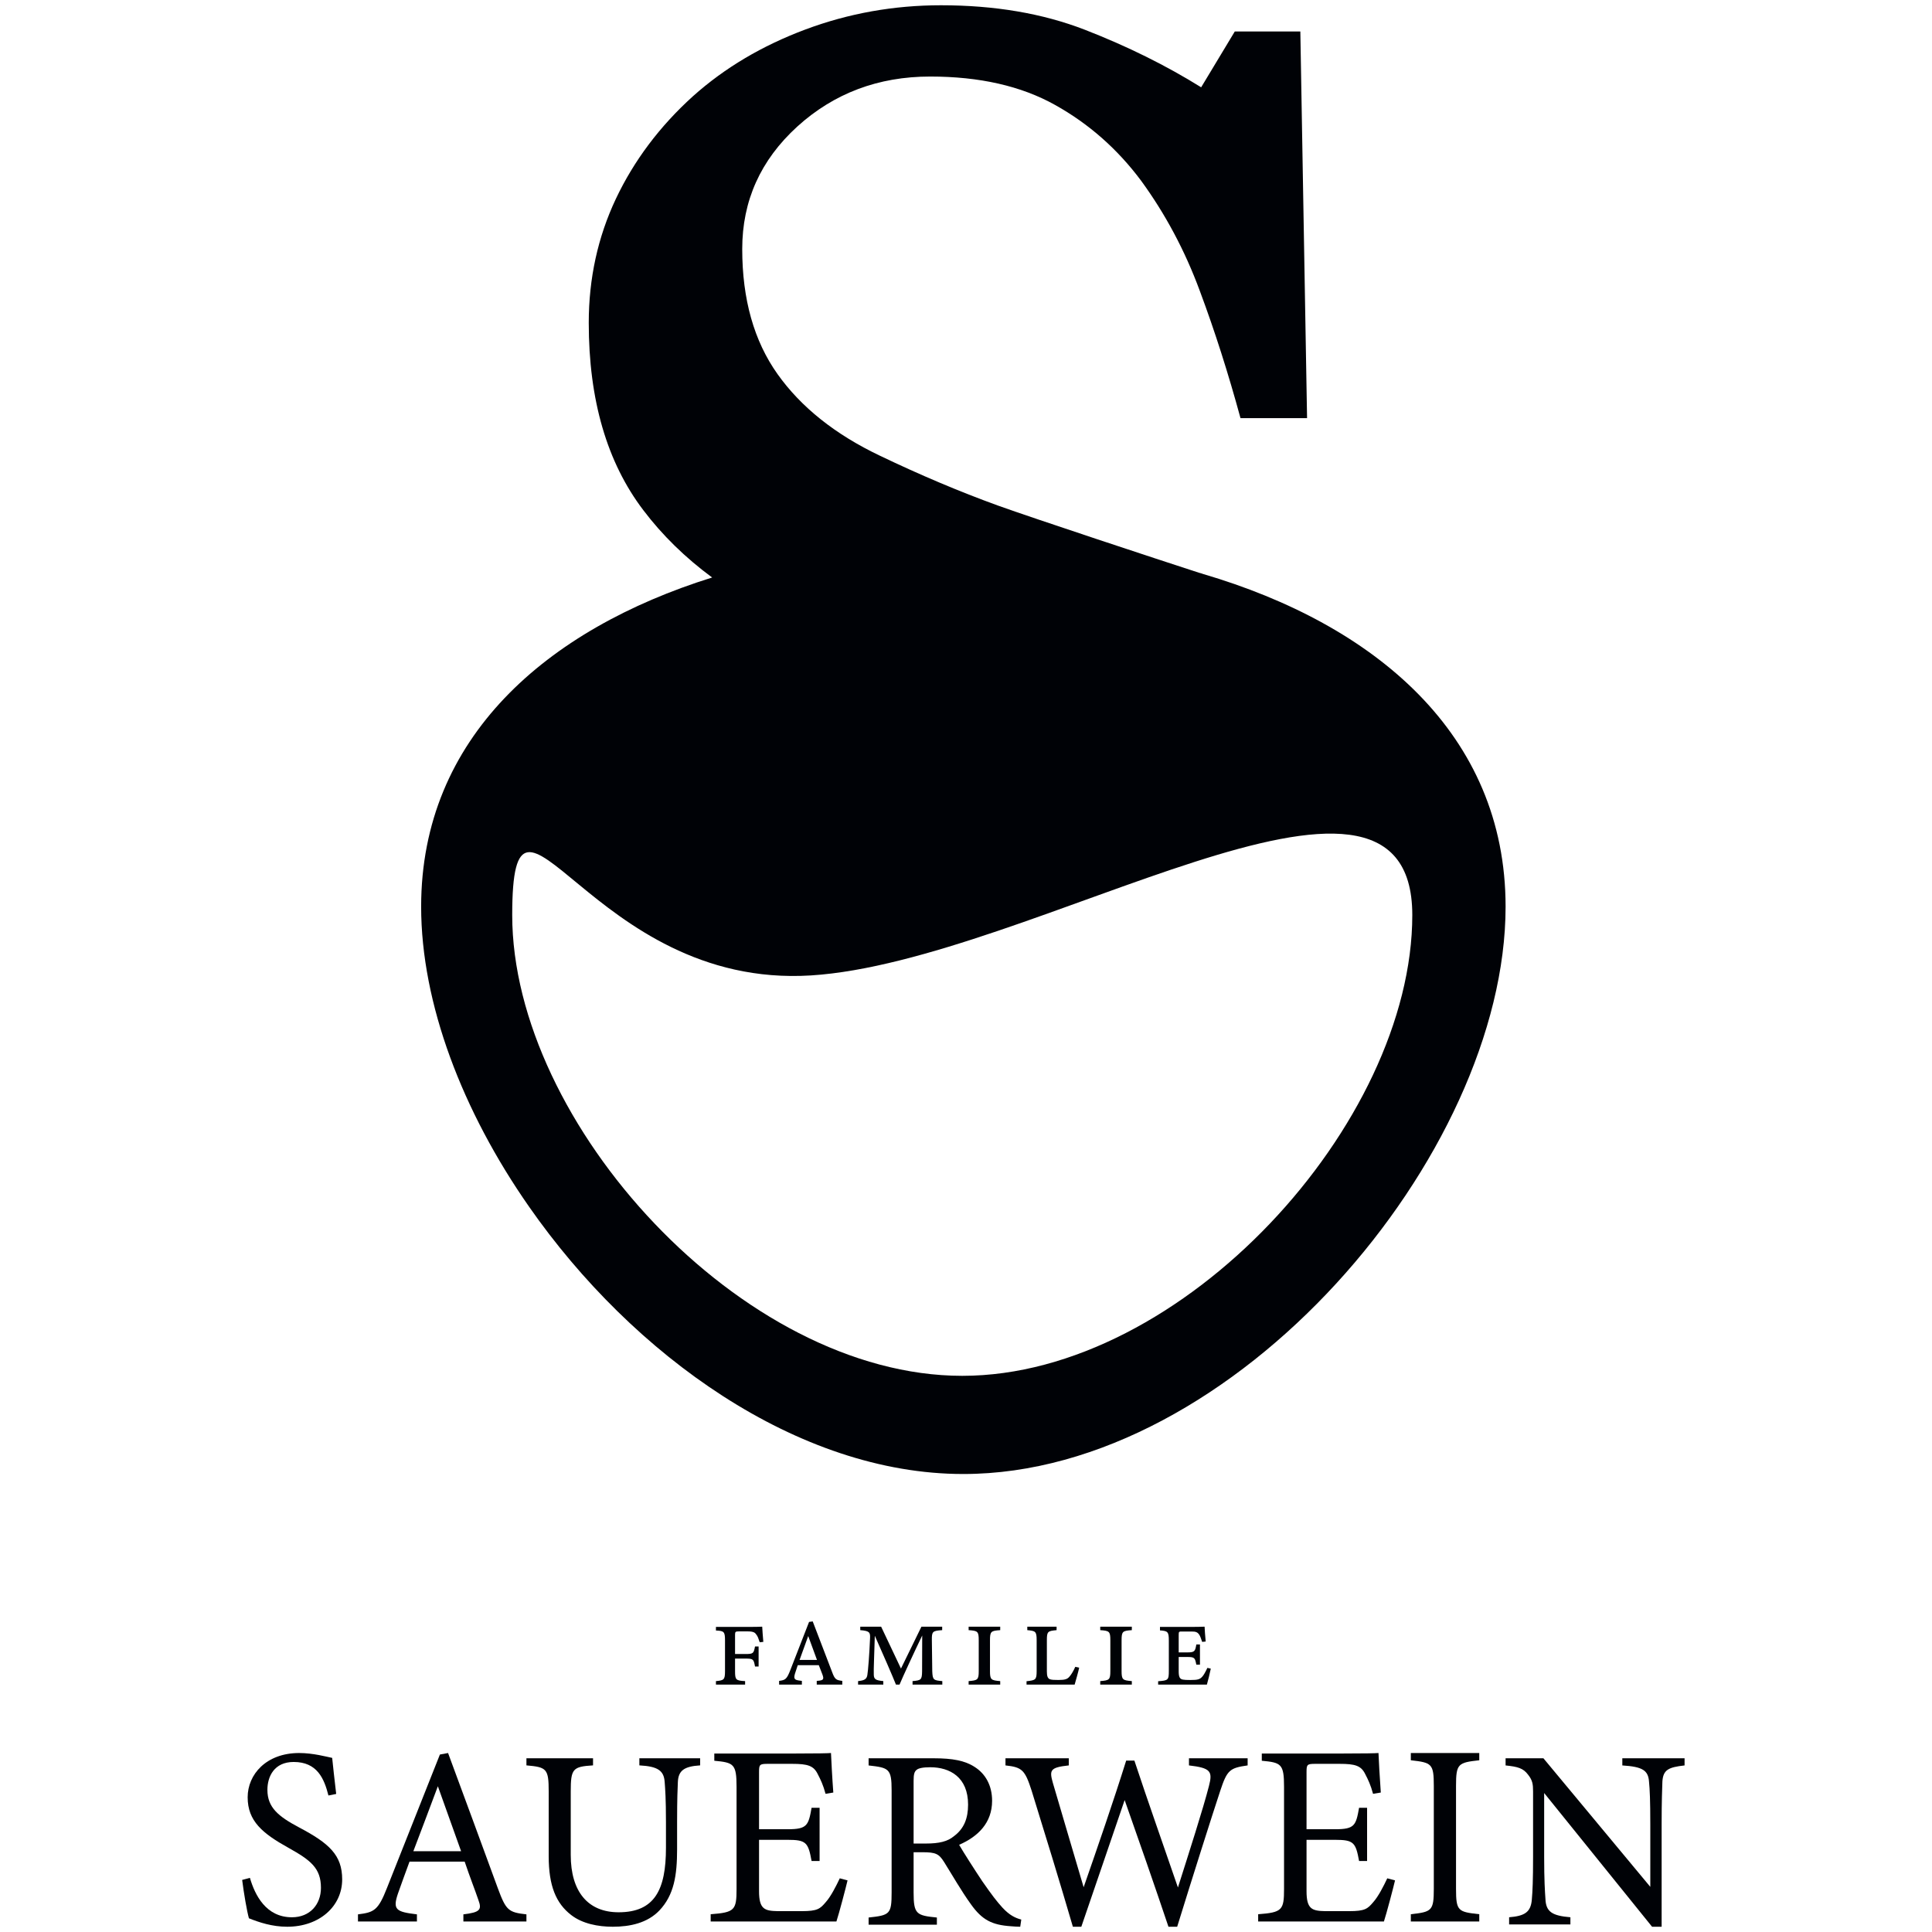
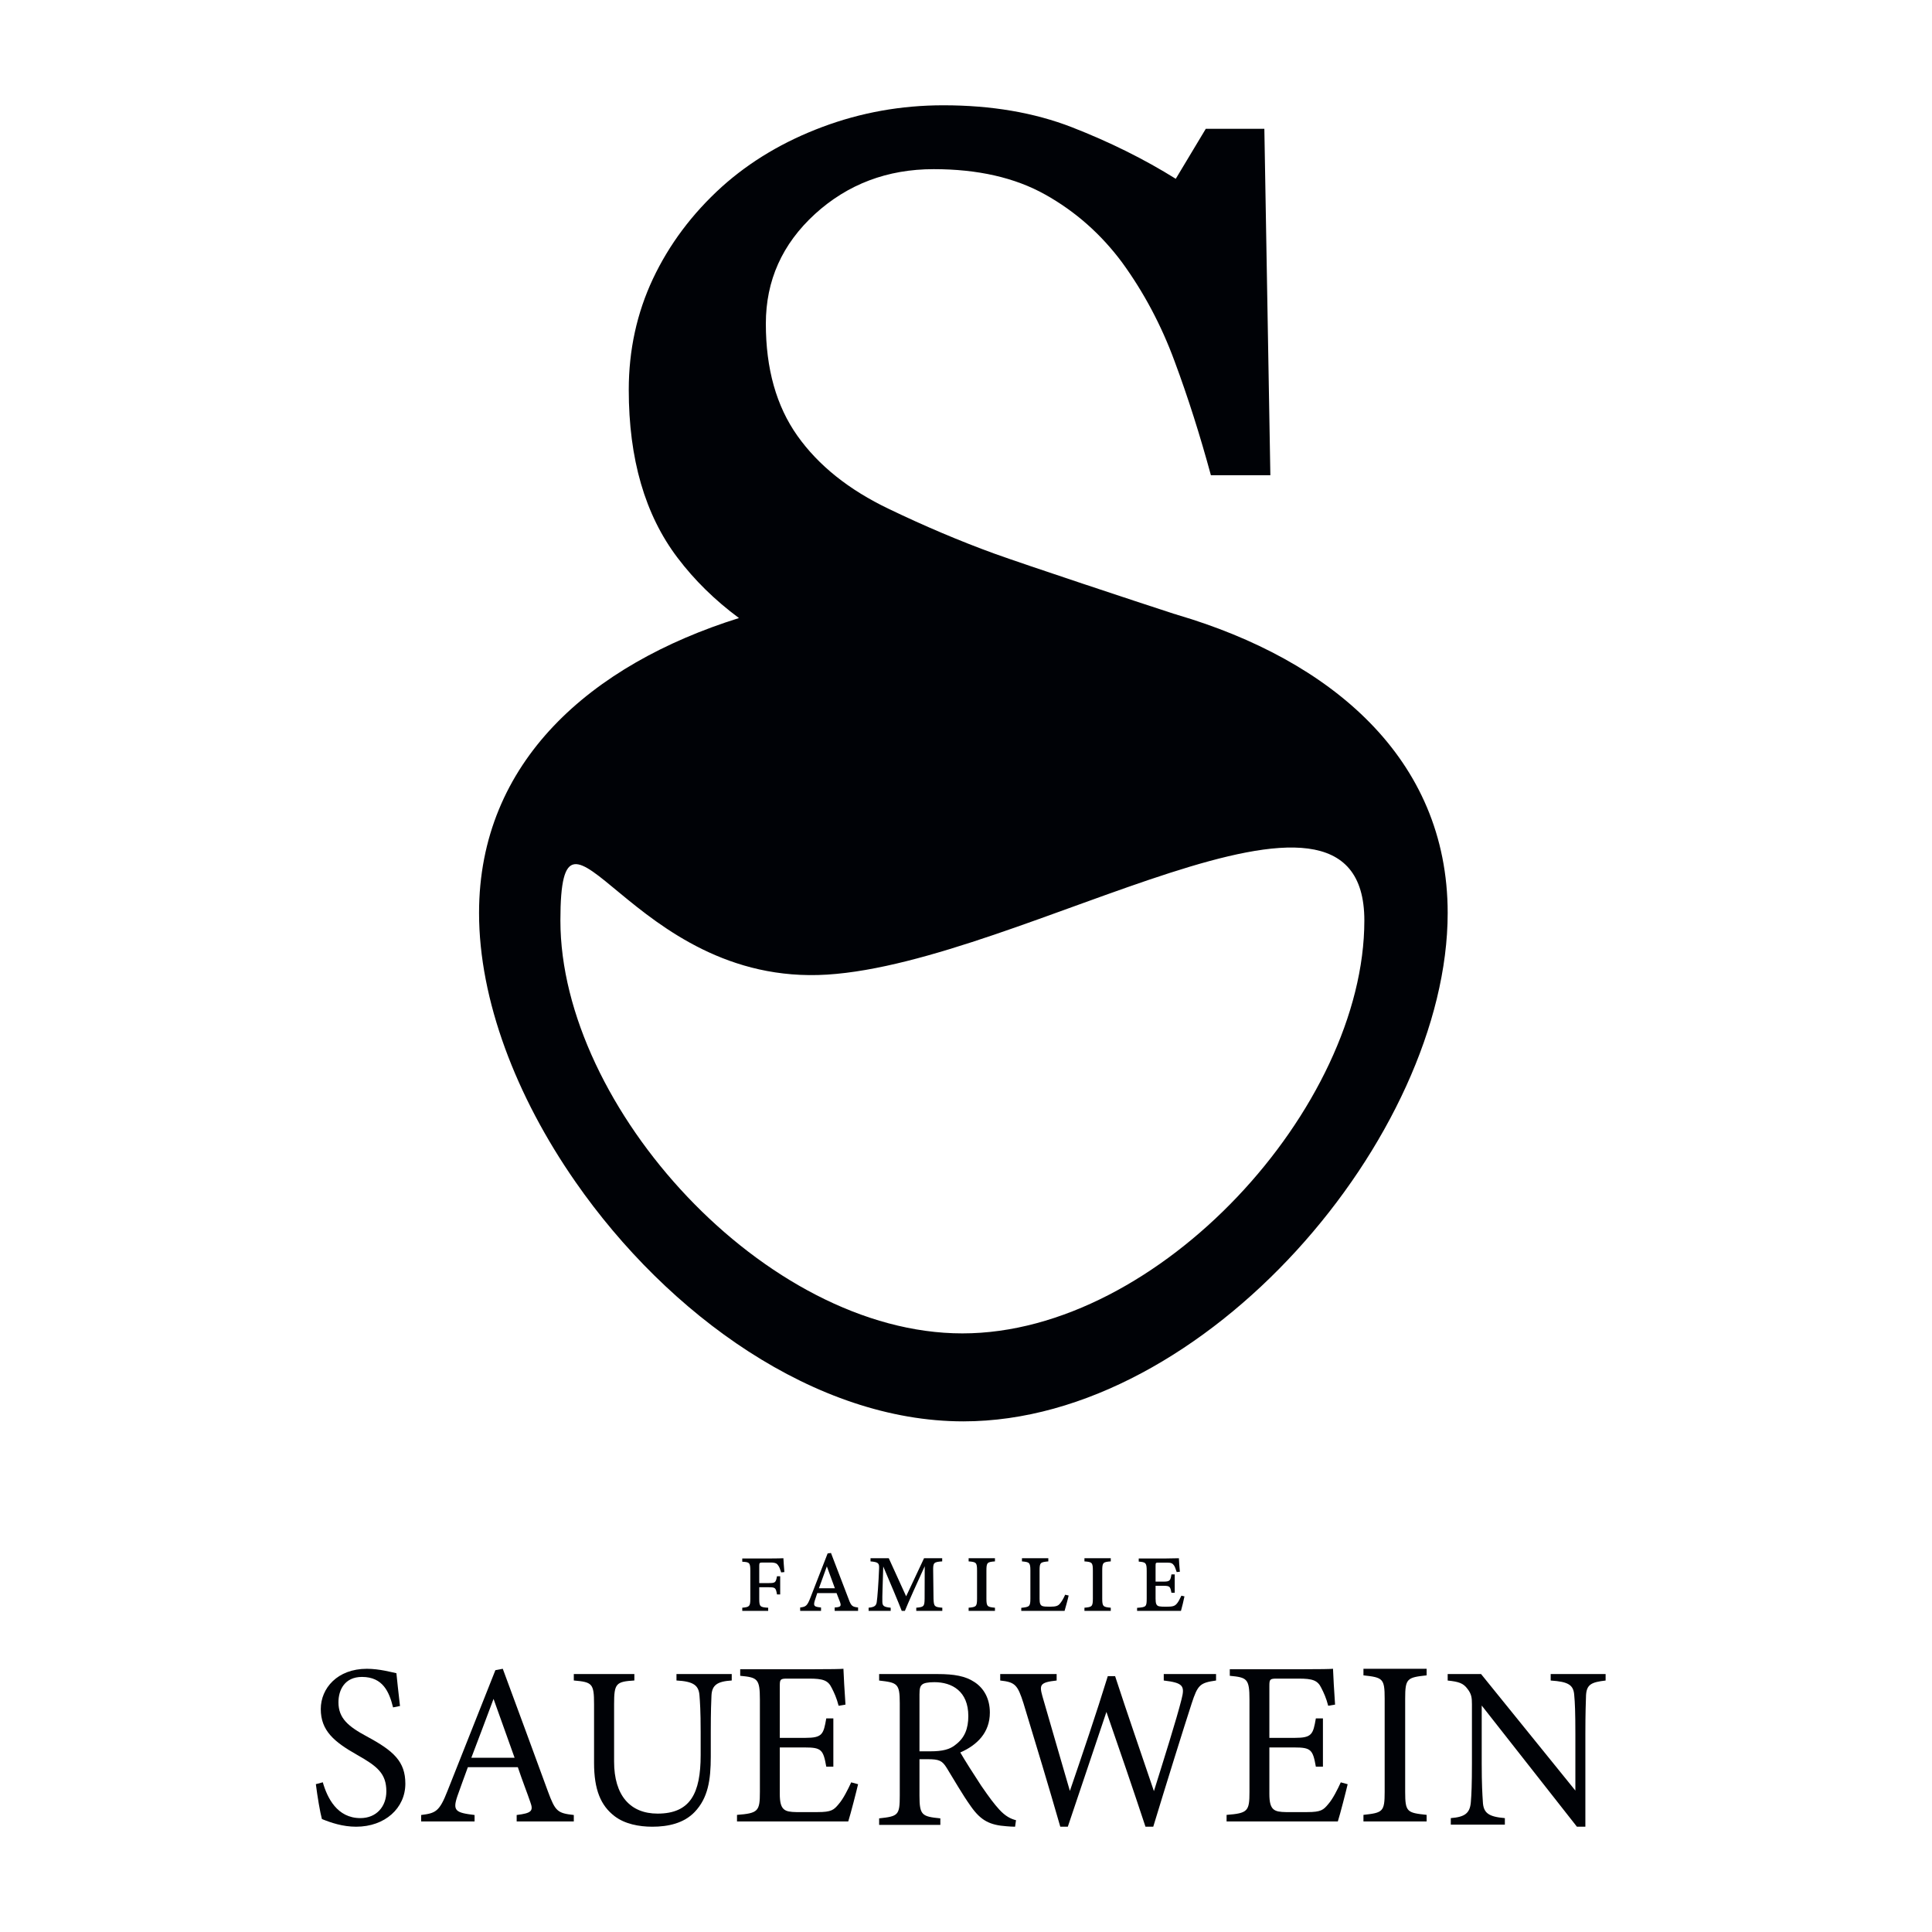
<svg xmlns="http://www.w3.org/2000/svg" width="367px" height="367px" viewBox="0 0 367 367" version="1.1">
  <g id="New" stroke="none" stroke-width="1" fill="none" fill-rule="evenodd">
    <g id="Artboard" transform="translate(-786, -20)">
      <g id="Familie-Sauerwein--Copy-3" transform="translate(786, 20)">
        <rect id="Rectangle" fill="#FFFFFF" x="0" y="0" width="367" height="367" />
-         <g id="Group" transform="translate(45.63356, 0.186301)" fill="#000206">
-           <path d="M16.756,340.882 C15.947,337.673 14.618,334.515 10.153,334.515 C6.447,334.515 5.163,337.285 5.163,339.814 C5.163,343.165 7.256,344.867 11.197,346.957 C16.898,349.972 19.366,352.204 19.366,356.823 C19.366,361.927 15.046,365.814 8.919,365.814 C6.067,365.814 3.597,364.986 1.651,364.209 C1.268,362.849 0.7,359.545 0.366,356.922 L1.841,356.53 C2.788,359.786 4.88,364.016 9.821,364.016 C13.239,364.016 15.332,361.587 15.332,358.425 C15.332,354.685 13.382,353.178 9.202,350.846 C4.215,348.077 1.411,345.741 1.411,341.223 C1.411,336.898 4.927,332.814 11.197,332.814 C13.858,332.814 16.47,333.541 17.467,333.739 C17.657,335.488 17.847,337.43 18.229,340.59 L16.756,340.882 Z" id="Fill-2" />
-           <path d="M37.542,339.127 C35.99,343.27 34.343,347.658 32.887,351.464 L41.954,351.464 L37.542,339.127 Z M42.39,364.814 L42.39,363.463 C45.54,363.08 45.93,362.597 45.251,360.764 C44.619,358.885 43.653,356.475 42.633,353.441 L32.16,353.441 C31.382,355.608 30.656,357.487 29.977,359.466 C28.911,362.597 29.59,362.981 33.566,363.463 L33.566,364.814 L22.366,364.814 L22.366,363.463 C25.421,363.08 26.195,362.741 27.892,358.405 L37.928,333.104 L39.479,332.814 C42.535,341.054 45.878,350.162 48.934,358.5 C50.487,362.695 50.924,363.08 54.366,363.463 L54.366,364.814 L42.39,364.814 Z" id="Fill-4" />
-           <path d="M87.366,335.162 C84.335,335.354 83.225,336.128 83.131,338.345 C83.081,339.452 82.987,341.477 82.987,345.91 L82.987,351.114 C82.987,356.031 82.411,359.791 79.618,362.73 C77.359,365.091 74.088,365.814 70.767,365.814 C67.978,365.814 64.998,365.237 62.878,363.597 C59.993,361.379 58.596,358.056 58.596,352.416 L58.596,340.127 C58.596,335.791 58.215,335.501 54.366,335.162 L54.366,333.814 L67.019,333.814 L67.019,335.162 C63.168,335.402 62.784,335.791 62.784,340.127 L62.784,352.174 C62.784,359.21 66.102,363.066 71.875,363.066 C78.706,363.066 80.871,358.825 80.871,350.823 L80.871,345.91 C80.871,341.477 80.727,339.644 80.629,338.345 C80.484,336.176 79.38,335.354 75.82,335.162 L75.82,333.814 L87.366,333.814 L87.366,335.162 Z" id="Fill-6" />
-           <path d="M115.366,357.009 C115.071,358.288 113.74,363.344 113.253,364.814 L89.366,364.814 L89.366,363.439 C93.936,363.096 94.281,362.657 94.281,358.632 L94.281,339.241 C94.281,334.872 93.741,334.628 90.055,334.284 L90.055,332.911 L105.094,332.911 C109.711,332.911 111.628,332.862 112.22,332.814 C112.268,334.04 112.463,337.722 112.661,340.323 L111.188,340.567 C110.744,338.901 110.251,337.87 109.711,336.839 C108.927,335.216 107.795,334.872 104.845,334.872 L100.18,334.872 C98.654,334.872 98.554,335.02 98.554,336.443 L98.554,347.293 L104.013,347.293 C107.699,347.293 107.942,346.553 108.534,343.217 L110.056,343.217 L110.056,353.328 L108.534,353.328 C107.895,349.795 107.503,349.304 103.961,349.304 L98.554,349.304 L98.554,359.071 C98.554,362.509 99.639,362.8 102.096,362.852 L106.665,362.852 C109.663,362.852 110.155,362.409 111.235,361.134 C112.168,360.103 113.202,358.089 113.89,356.617 L115.366,357.009 Z" id="Fill-8" />
-           <path d="M130.247,350.009 C132.77,350.009 134.377,349.621 135.591,348.6 C137.486,347.19 138.261,345.241 138.261,342.617 C138.261,337.413 134.811,335.517 131.069,335.517 C129.662,335.517 128.84,335.71 128.498,336.003 C128.061,336.343 127.913,336.831 127.913,338.094 L127.913,350.009 L130.247,350.009 Z M148.169,365.814 C147.541,365.814 147.007,365.767 146.373,365.719 C142.825,365.474 140.934,364.55 138.795,361.537 C136.999,359.055 135.251,355.99 133.697,353.511 C132.723,351.954 132.091,351.662 129.615,351.662 L127.913,351.662 L127.913,359.3 C127.913,363.431 128.448,363.677 132.335,364.064 L132.335,365.426 L119.366,365.426 L119.366,364.064 C123.397,363.628 123.737,363.431 123.737,359.3 L123.737,339.892 C123.737,335.757 123.203,335.615 119.366,335.175 L119.366,333.814 L131.749,333.814 C135.298,333.814 137.679,334.253 139.523,335.468 C141.516,336.732 142.825,338.921 142.825,341.887 C142.825,346.069 140.155,348.695 136.56,350.251 C137.435,351.76 139.523,355.019 140.982,357.206 C142.778,359.783 143.704,360.999 144.818,362.216 C146.133,363.628 147.247,364.164 148.366,364.451 L148.169,365.814 Z" id="Fill-10" />
-           <path d="M191.366,335.169 C187.958,335.654 187.47,336.039 186.158,340.009 C184.553,344.851 180.657,357.149 177.982,365.814 L176.325,365.814 C173.792,358.261 170.535,348.918 168.003,341.752 C165.18,350.082 162.306,358.359 159.773,365.814 L158.168,365.814 C155.736,357.488 152.96,348.433 150.332,339.963 C149.068,336.039 148.529,335.509 145.366,335.169 L145.366,333.814 L157.392,333.814 L157.392,335.169 C153.789,335.555 153.69,336.087 154.372,338.507 C156.27,345.044 158.217,351.484 160.214,358.312 C162.889,350.613 165.809,342.19 168.295,334.25 L169.852,334.25 C172.576,342.482 175.302,350.128 178.125,358.359 C180.169,351.918 182.944,343.301 184.013,339.091 C184.747,336.285 184.355,335.654 180.221,335.169 L180.221,333.814 L191.366,333.814 L191.366,335.169 Z" id="Fill-12" />
-           <path d="M219.366,357.009 C219.071,358.288 217.742,363.344 217.254,364.814 L193.366,364.814 L193.366,363.439 C197.937,363.096 198.281,362.657 198.281,358.632 L198.281,339.241 C198.281,334.872 197.741,334.628 194.055,334.284 L194.055,332.911 L209.095,332.911 C213.712,332.911 215.629,332.862 216.222,332.814 C216.269,334.04 216.465,337.722 216.662,340.323 L215.189,340.567 C214.745,338.901 214.252,337.87 213.712,336.839 C212.928,335.216 211.796,334.872 208.845,334.872 L204.179,334.872 C202.654,334.872 202.554,335.02 202.554,336.443 L202.554,347.293 L208.014,347.293 C211.7,347.293 211.943,346.553 212.535,343.217 L214.057,343.217 L214.057,353.328 L212.535,353.328 C211.896,349.795 211.503,349.304 207.961,349.304 L202.554,349.304 L202.554,359.071 C202.554,362.509 203.639,362.8 206.097,362.852 L210.666,362.852 C213.664,362.852 214.156,362.409 215.236,361.134 C216.169,360.103 217.203,358.089 217.891,356.617 L219.366,357.009 Z" id="Fill-14" />
-           <path d="M222.366,364.814 L222.366,363.435 C226.344,362.994 226.731,362.794 226.731,358.612 L226.731,339.067 C226.731,334.833 226.344,334.637 222.366,334.191 L222.366,332.814 L235.366,332.814 L235.366,334.191 C231.341,334.637 230.951,334.833 230.951,339.067 L230.951,358.612 C230.951,362.846 231.341,362.994 235.366,363.435 L235.366,364.814 L222.366,364.814 Z" id="Fill-16" />
-           <path d="M274.366,335.173 C271.302,335.514 270.296,335.999 270.152,338.233 C270.106,339.786 270.008,341.828 270.008,346.343 L270.008,365.814 L268.191,365.814 L247.693,340.414 L247.693,352.557 C247.693,356.926 247.837,359.112 247.935,360.52 C248.028,362.995 249.225,363.722 252.677,364.014 L252.677,365.375 L241.037,365.375 L241.037,364.014 C244.008,363.774 245.153,363.043 245.35,360.667 C245.49,359.112 245.587,356.926 245.587,352.506 L245.587,340.127 C245.587,338.767 245.49,337.989 244.629,336.921 C243.72,335.707 242.713,335.414 240.366,335.173 L240.366,333.814 L247.552,333.814 L267.855,358.238 L267.855,346.343 C267.855,341.828 267.758,339.739 267.614,338.281 C267.47,336.094 266.369,335.414 262.541,335.173 L262.541,333.814 L274.366,333.814 L274.366,335.173 Z" id="Fill-18" />
-           <path d="M98.683,311.776 C98.449,311.073 98.307,310.647 98.023,310.296 C97.812,309.966 97.505,309.711 96.423,309.711 L94.727,309.711 C94.091,309.711 93.996,309.778 93.996,310.341 L93.996,314.007 L95.951,314.007 C97.436,314.007 97.529,313.917 97.789,312.577 L98.471,312.577 L98.471,316.381 L97.789,316.381 C97.529,314.973 97.459,314.876 95.929,314.876 L93.996,314.876 L93.996,317.277 C93.996,318.9 94.137,319.064 95.905,319.155 L95.905,319.814 L90.366,319.814 L90.366,319.155 C91.877,319.015 92.088,318.9 92.088,317.277 L92.088,311.401 C92.088,309.733 91.877,309.614 90.366,309.545 L90.366,308.86 L96.658,308.86 C97.505,308.86 98.848,308.837 99.155,308.814 C99.178,309.262 99.273,310.72 99.366,311.703 L98.683,311.776 Z" id="Fill-20" />
-           <path d="M107.894,310.593 L106.253,315.13 L109.559,315.13 L107.894,310.593 Z M109.514,319.814 L109.514,319.112 L110.022,319.064 C110.76,318.962 110.921,318.762 110.576,317.859 L109.905,316.129 L105.907,316.129 L105.371,317.758 C105.098,318.713 105.305,318.912 106.137,319.04 L106.689,319.112 L106.689,319.814 L102.366,319.814 L102.366,319.112 C103.546,318.962 103.824,318.81 104.516,317.007 L108.056,307.91 L108.749,307.814 L112.424,317.408 C112.954,318.864 113.211,318.962 114.366,319.112 L114.366,319.814 L109.514,319.814 Z" id="Fill-22" />
-           <path d="M133.341,309.474 C131.506,309.594 131.357,309.735 131.382,311.365 L131.457,317.288 C131.529,318.919 131.676,319.011 133.366,319.153 L133.366,319.814 L127.713,319.814 L127.713,319.153 C129.33,319.011 129.501,318.919 129.525,317.288 L129.548,310.489 C128.078,313.538 125.805,318.446 125.243,319.814 L124.558,319.814 C123.995,318.372 121.892,313.56 120.546,310.539 C120.45,313.959 120.302,316.981 120.351,317.949 C120.374,318.8 120.717,319.011 122.159,319.153 L122.159,319.814 L117.366,319.814 L117.366,319.153 C118.613,319.033 119.003,318.753 119.128,317.996 C119.274,317.124 119.516,314.033 119.641,310.962 C119.688,309.878 119.516,309.616 117.78,309.474 L117.78,308.814 L121.745,308.814 L125.513,316.77 L129.401,308.814 L133.341,308.814 L133.341,309.474 Z" id="Fill-24" />
-           <path d="M138.366,319.814 L138.366,319.153 C140.076,319.011 140.286,318.918 140.286,317.242 L140.286,311.412 C140.286,309.712 140.102,309.594 138.366,309.474 L138.366,308.814 L144.366,308.814 L144.366,309.474 C142.606,309.594 142.421,309.712 142.421,311.412 L142.421,317.242 C142.421,318.896 142.63,319.011 144.366,319.153 L144.366,319.814 L138.366,319.814 Z" id="Fill-26" />
-           <path d="M159.366,316.605 C159.223,317.312 158.649,319.342 158.505,319.814 L149.366,319.814 L149.366,319.177 C151.093,318.988 151.288,318.919 151.288,317.219 L151.288,311.365 C151.288,309.69 151.046,309.616 149.51,309.474 L149.51,308.814 L155.074,308.814 L155.074,309.474 C153.419,309.64 153.228,309.69 153.228,311.365 L153.228,317.312 C153.228,318.235 153.396,318.634 153.802,318.8 C154.139,318.919 154.619,318.941 155.435,318.941 C156.731,318.941 157.138,318.753 157.52,318.303 C157.88,317.904 158.336,317.124 158.625,316.439 L159.366,316.605 Z" id="Fill-28" />
-           <path d="M163.366,319.814 L163.366,319.153 C165.076,319.011 165.286,318.918 165.286,317.242 L165.286,311.412 C165.286,309.712 165.102,309.594 163.366,309.474 L163.366,308.814 L169.366,308.814 L169.366,309.474 C167.606,309.594 167.421,309.712 167.421,311.412 L167.421,317.242 C167.421,318.896 167.63,319.011 169.366,319.153 L169.366,319.814 L163.366,319.814 Z" id="Fill-30" />
-           <path d="M184.366,316.783 C184.25,317.418 183.788,319.297 183.626,319.814 L174.366,319.814 L174.366,319.179 C176.283,319.037 176.396,318.967 176.396,317.181 L176.396,311.47 C176.396,309.756 176.189,309.637 174.713,309.518 L174.713,308.86 L180.534,308.86 C181.411,308.86 182.749,308.837 183.189,308.814 C183.212,309.263 183.281,310.529 183.396,311.635 L182.727,311.704 C182.521,311.118 182.381,310.647 182.174,310.341 C181.851,309.875 181.549,309.733 180.741,309.733 L178.94,309.733 C178.315,309.733 178.27,309.733 178.27,310.391 L178.27,313.701 L179.954,313.701 C181.294,313.701 181.411,313.468 181.618,312.197 L182.309,312.197 L182.309,316.029 L181.618,316.029 C181.365,314.762 181.317,314.573 179.954,314.573 L178.27,314.573 L178.27,317.276 C178.27,318.287 178.431,318.78 179.101,318.872 C179.403,318.922 179.748,318.945 180.463,318.945 C181.895,318.945 182.287,318.826 182.749,318.309 C183.028,318.003 183.329,317.464 183.719,316.641 L184.366,316.783 Z" id="Fill-32" />
-           <path d="M137.154,261.164 C95.233,261.164 51.666,213.157 51.666,173.635 C51.669,140.233 66.492,187.738 108.413,185.105 C150.254,182.476 222.644,134.112 222.644,173.635 C222.644,213.157 179.078,261.164 137.154,261.164 M182.889,108.843 C182.664,108.748 182.409,108.683 182.153,108.62 C174.265,106.065 151.052,98.402 143.93,95.847 C136.616,93.196 129.144,90.035 121.545,86.395 C113.018,82.339 106.536,77.166 102.064,70.875 C97.594,64.585 95.359,56.665 95.359,47.116 C95.359,37.952 98.841,30.223 105.802,23.869 C112.764,17.546 121.194,14.353 131.061,14.353 C140.418,14.353 148.336,16.141 154.787,19.75 C161.206,23.326 166.665,28.149 171.137,34.151 C175.703,40.41 179.439,47.372 182.28,55.068 C185.155,62.763 187.71,70.811 190.009,79.242 L202.655,79.242 L201.377,5.795 L188.924,5.795 L182.537,16.397 C175.862,12.245 168.518,8.606 160.47,5.475 C152.392,2.346 143.292,0.814 133.105,0.814 C124.162,0.814 115.573,2.346 107.367,5.412 C99.16,8.478 92.037,12.693 86.004,18.089 C79.68,23.805 74.794,30.32 71.347,37.601 C67.929,44.849 66.205,52.705 66.205,61.135 C66.205,75.76 69.654,87.639 76.583,96.741 C80.159,101.467 84.534,105.747 89.643,109.514 C58.189,119.349 34.366,139.947 34.366,172.039 C34.366,190.465 42.223,210.934 54.869,229.04 C74.571,257.301 105.929,279.814 137.352,279.814 C188.954,279.814 240.366,219.205 240.366,172.039 C240.366,139.212 215.46,118.423 182.889,108.843" id="Fill-34" />
+         <g id="Group" transform="translate(59.13356, 19.1863)" fill="#000206">
+           <path d="M15.531,305.148 C14.807,302.232 13.618,299.361 9.623,299.361 C6.307,299.361 5.158,301.878 5.158,304.178 C5.158,307.224 7.031,308.771 10.557,310.671 C15.658,313.412 17.866,315.441 17.866,319.641 C17.866,324.28 14,327.814 8.519,327.814 C5.967,327.814 3.757,327.061 2.016,326.355 C1.673,325.119 1.165,322.115 0.866,319.73 L2.185,319.374 C3.033,322.334 4.905,326.179 9.325,326.179 C12.384,326.179 14.257,323.971 14.257,321.097 C14.257,317.697 12.512,316.327 8.772,314.207 C4.31,311.689 1.801,309.566 1.801,305.459 C1.801,301.526 4.947,297.814 10.557,297.814 C12.938,297.814 15.275,298.475 16.167,298.654 C16.337,300.245 16.507,302.011 16.848,304.883 L15.531,305.148 Z" id="Fill-2" />
+           <path d="M34.619,303.535 C33.213,307.29 31.72,311.266 30.4,314.715 L38.618,314.715 L34.619,303.535 Z M39.012,326.814 L39.012,325.589 C41.868,325.242 42.221,324.805 41.606,323.144 C41.032,321.441 40.157,319.256 39.233,316.507 L29.742,316.507 C29.037,318.471 28.379,320.174 27.764,321.967 C26.797,324.805 27.413,325.153 31.016,325.589 L31.016,326.814 L20.866,326.814 L20.866,325.589 C23.635,325.242 24.336,324.935 25.874,321.006 L34.969,298.076 L36.375,297.814 C39.144,305.281 42.174,313.535 44.943,321.091 C46.35,324.893 46.747,325.242 49.866,325.589 L49.866,326.814 L39.012,326.814 Z" id="Fill-4" />
+           <path d="M79.866,300.036 C77.11,300.21 76.102,300.911 76.016,302.92 C75.971,303.923 75.885,305.758 75.885,309.776 L75.885,314.492 C75.885,318.948 75.362,322.355 72.822,325.019 C70.768,327.159 67.795,327.814 64.776,327.814 C62.241,327.814 59.531,327.291 57.604,325.805 C54.981,323.795 53.712,320.783 53.712,315.672 L53.712,304.535 C53.712,300.606 53.365,300.343 49.866,300.036 L49.866,298.814 L61.369,298.814 L61.369,300.036 C57.868,300.253 57.519,300.606 57.519,304.535 L57.519,315.453 C57.519,321.829 60.535,325.324 65.783,325.324 C71.993,325.324 73.962,321.48 73.962,314.228 L73.962,309.776 C73.962,305.758 73.831,304.097 73.742,302.92 C73.61,300.955 72.606,300.21 69.369,300.036 L69.369,298.814 L79.866,298.814 L79.866,300.036 Z" id="Fill-6" />
+           <path d="M103.866,319.741 C103.605,320.9 102.428,325.482 101.997,326.814 L80.866,326.814 L80.866,325.568 C84.909,325.257 85.214,324.859 85.214,321.211 L85.214,303.638 C85.214,299.679 84.736,299.458 81.475,299.147 L81.475,297.902 L94.779,297.902 C98.864,297.902 100.559,297.858 101.083,297.814 C101.125,298.925 101.298,302.261 101.473,304.619 L100.17,304.84 C99.777,303.33 99.342,302.396 98.864,301.461 C98.17,299.991 97.169,299.679 94.559,299.679 L90.432,299.679 C89.082,299.679 88.994,299.813 88.994,301.102 L88.994,310.936 L93.823,310.936 C97.084,310.936 97.299,310.265 97.823,307.242 L99.168,307.242 L99.168,316.405 L97.823,316.405 C97.257,313.203 96.911,312.758 93.777,312.758 L88.994,312.758 L88.994,321.61 C88.994,324.725 89.953,324.989 92.128,325.036 L96.169,325.036 C98.821,325.036 99.257,324.634 100.212,323.479 C101.037,322.544 101.951,320.719 102.56,319.385 L103.866,319.741 Z" id="Fill-8" />
+           <path d="M117.622,313.491 C119.883,313.491 121.324,313.139 122.413,312.214 C124.111,310.936 124.806,309.17 124.806,306.791 C124.806,302.076 121.713,300.357 118.359,300.357 C117.097,300.357 116.36,300.532 116.054,300.798 C115.661,301.106 115.529,301.548 115.529,302.693 L115.529,313.491 L117.622,313.491 Z M133.69,327.814 C133.126,327.814 132.648,327.771 132.08,327.728 C128.898,327.506 127.203,326.669 125.285,323.938 C123.675,321.689 122.108,318.911 120.715,316.665 C119.841,315.253 119.275,314.988 117.055,314.988 L115.529,314.988 L115.529,321.91 C115.529,325.654 116.008,325.877 119.493,326.228 L119.493,327.463 L107.866,327.463 L107.866,326.228 C111.48,325.833 111.785,325.654 111.785,321.91 L111.785,304.322 C111.785,300.575 111.306,300.446 107.866,300.047 L107.866,298.814 L118.968,298.814 C122.15,298.814 124.285,299.212 125.938,300.313 C127.725,301.458 128.898,303.442 128.898,306.131 C128.898,309.92 126.505,312.3 123.281,313.71 C124.066,315.078 125.938,318.031 127.246,320.013 C128.856,322.349 129.686,323.45 130.685,324.553 C131.864,325.833 132.863,326.319 133.866,326.579 L133.69,327.814 Z" id="Fill-10" />
+           <path d="M171.866,300.041 C168.828,300.481 168.393,300.831 167.225,304.428 C165.794,308.817 162.321,319.962 159.936,327.814 L158.46,327.814 C156.203,320.969 153.299,312.502 151.042,306.008 C148.526,313.556 145.964,321.058 143.707,327.814 L142.277,327.814 C140.108,320.269 137.635,312.062 135.293,304.386 C134.165,300.831 133.685,300.35 130.866,300.041 L130.866,298.814 L141.585,298.814 L141.585,300.041 C138.374,300.392 138.286,300.874 138.893,303.067 C140.585,308.991 142.32,314.828 144.1,321.016 C146.484,314.038 149.087,306.404 151.303,299.209 L152.69,299.209 C155.118,306.669 157.548,313.599 160.064,321.058 C161.886,315.22 164.359,307.412 165.312,303.596 C165.966,301.053 165.617,300.481 161.932,300.041 L161.932,298.814 L171.866,298.814 L171.866,300.041 Z" id="Fill-12" />
+           <path d="M196.866,319.741 C196.605,320.9 195.429,325.482 194.998,326.814 L173.866,326.814 L173.866,325.568 C177.909,325.257 178.214,324.859 178.214,321.211 L178.214,303.638 C178.214,299.679 177.736,299.458 174.475,299.147 L174.475,297.902 L187.78,297.902 C191.865,297.902 193.56,297.858 194.084,297.814 C194.126,298.925 194.299,302.261 194.474,304.619 L193.171,304.84 C192.778,303.33 192.342,302.396 191.865,301.461 C191.171,299.991 190.169,299.679 187.559,299.679 L183.432,299.679 C182.082,299.679 181.994,299.813 181.994,301.102 L181.994,310.936 L186.824,310.936 C190.084,310.936 190.3,310.265 190.824,307.242 L192.169,307.242 L192.169,316.405 L190.824,316.405 C190.258,313.203 189.91,312.758 186.777,312.758 L181.994,312.758 L181.994,321.61 C181.994,324.725 182.954,324.989 185.128,325.036 L189.17,325.036 C191.822,325.036 192.258,324.634 193.213,323.479 C194.038,322.544 194.953,320.719 195.561,319.385 L196.866,319.741 Z" id="Fill-14" />
+           <path d="M199.866,326.814 L199.866,325.564 C203.538,325.164 203.896,324.983 203.896,321.193 L203.896,303.48 C203.896,299.644 203.538,299.466 199.866,299.062 L199.866,297.814 L211.866,297.814 L211.866,299.062 C208.151,299.466 207.791,299.644 207.791,303.48 L207.791,321.193 C207.791,325.031 208.151,325.164 211.866,325.564 L211.866,326.814 L199.866,326.814 Z" id="Fill-16" />
+           <path d="M245.866,300.045 C243.163,300.354 242.275,300.794 242.148,302.818 C242.107,304.226 242.021,306.076 242.021,310.168 L242.021,327.814 L240.417,327.814 L222.331,304.796 L222.331,315.799 C222.331,319.76 222.458,321.74 222.544,323.016 C222.627,325.259 223.683,325.918 226.728,326.182 L226.728,327.416 L216.458,327.416 L216.458,326.182 C219.079,325.965 220.09,325.303 220.264,323.149 C220.387,321.74 220.473,319.76 220.473,315.754 L220.473,304.536 C220.473,303.303 220.387,302.597 219.627,301.629 C218.825,300.53 217.937,300.264 215.866,300.045 L215.866,298.814 L222.207,298.814 L240.121,320.949 L240.121,310.168 C240.121,306.076 240.036,304.184 239.908,302.862 C239.782,300.88 238.81,300.264 235.432,300.045 L235.432,298.814 L245.866,298.814 L245.866,300.045 Z" id="Fill-18" />
+           <path d="M89.259,279.507 C89.051,278.867 88.924,278.48 88.673,278.161 C88.485,277.862 88.211,277.629 87.25,277.629 L85.742,277.629 C85.177,277.629 85.092,277.69 85.092,278.202 L85.092,281.535 L86.83,281.535 C88.15,281.535 88.233,281.453 88.464,280.235 L89.071,280.235 L89.071,283.693 L88.464,283.693 C88.233,282.413 88.171,282.325 86.811,282.325 L85.092,282.325 L85.092,284.508 C85.092,285.983 85.218,286.132 86.79,286.215 L86.79,286.814 L81.866,286.814 L81.866,286.215 C83.21,286.087 83.397,285.983 83.397,284.508 L83.397,279.165 C83.397,277.649 83.21,277.541 81.866,277.479 L81.866,276.856 L87.459,276.856 C88.211,276.856 89.405,276.835 89.679,276.814 C89.699,277.221 89.784,278.547 89.866,279.44 L89.259,279.507 Z" id="Fill-20" />
+           <path d="M97.933,278.361 L96.429,282.52 L99.459,282.52 L97.933,278.361 Z M99.419,286.814 L99.419,286.17 L99.884,286.126 C100.561,286.033 100.708,285.85 100.392,285.022 L99.777,283.436 L96.112,283.436 L95.621,284.929 C95.37,285.804 95.56,285.987 96.322,286.105 L96.829,286.17 L96.829,286.814 L92.866,286.814 L92.866,286.17 C93.948,286.033 94.203,285.894 94.837,284.241 L98.082,275.902 L98.717,275.814 L102.086,284.608 C102.572,285.943 102.807,286.033 103.866,286.17 L103.866,286.814 L99.419,286.814 Z" id="Fill-22" />
+           <path d="M119.844,277.414 C118.238,277.523 118.108,277.652 118.13,279.133 L118.196,284.518 C118.258,286 118.388,286.084 119.866,286.213 L119.866,286.814 L114.919,286.814 L114.919,286.213 C116.335,286.084 116.484,286 116.505,284.518 L116.525,278.336 C115.239,281.108 113.25,285.57 112.758,286.814 L112.159,286.814 C111.666,285.503 109.826,281.128 108.648,278.382 C108.565,281.491 108.435,284.239 108.478,285.119 C108.498,285.892 108.799,286.084 110.06,286.213 L110.06,286.814 L105.866,286.814 L105.866,286.213 C106.958,286.104 107.299,285.85 107.408,285.161 C107.536,284.368 107.748,281.558 107.857,278.767 C107.898,277.781 107.748,277.543 106.229,277.414 L106.229,276.814 L109.698,276.814 L112.995,284.046 L116.397,276.814 L119.844,276.814 L119.844,277.414 Z" id="Fill-24" />
+           <path d="M124.866,286.814 L124.866,286.213 C126.291,286.084 126.466,285.999 126.466,284.475 L126.466,279.175 C126.466,277.63 126.313,277.523 124.866,277.414 L124.866,276.814 L129.866,276.814 L129.866,277.414 C128.399,277.523 128.245,277.63 128.245,279.175 L128.245,284.475 C128.245,285.979 128.42,286.084 129.866,286.213 L129.866,286.814 L124.866,286.814 Z" id="Fill-26" />
+           <path d="M143.866,283.897 C143.737,284.539 143.22,286.385 143.091,286.814 L134.866,286.814 L134.866,286.235 C136.42,286.063 136.596,286 136.596,284.455 L136.596,279.133 C136.596,277.61 136.378,277.543 134.996,277.414 L134.996,276.814 L140.004,276.814 L140.004,277.414 C138.514,277.564 138.342,277.61 138.342,279.133 L138.342,284.539 C138.342,285.378 138.493,285.741 138.859,285.892 C139.162,286 139.593,286.02 140.328,286.02 C141.495,286.02 141.861,285.85 142.205,285.441 C142.528,285.078 142.939,284.368 143.199,283.746 L143.866,283.897 Z" id="Fill-28" />
+           <path d="M146.866,286.814 L146.866,286.213 C148.291,286.084 148.466,285.999 148.466,284.475 L148.466,279.175 C148.466,277.63 148.313,277.523 146.866,277.414 L146.866,276.814 L151.866,276.814 L151.866,277.414 C150.399,277.523 150.245,277.63 150.245,279.175 L150.245,284.475 C150.245,285.979 150.42,286.084 151.866,286.213 L151.866,286.814 L146.866,286.814 Z" id="Fill-30" />
+           <path d="M165.866,284.058 C165.761,284.636 165.346,286.344 165.2,286.814 L156.866,286.814 L156.866,286.236 C158.592,286.107 158.693,286.044 158.693,284.42 L158.693,279.229 C158.693,277.67 158.507,277.562 157.178,277.454 L157.178,276.856 L162.417,276.856 C163.206,276.856 164.411,276.835 164.807,276.814 C164.827,277.222 164.889,278.373 164.993,279.379 L164.391,279.441 C164.205,278.908 164.08,278.48 163.893,278.202 C163.602,277.778 163.331,277.649 162.603,277.649 L160.982,277.649 C160.421,277.649 160.379,277.649 160.379,278.248 L160.379,281.256 L161.896,281.256 C163.101,281.256 163.206,281.045 163.392,279.889 L164.015,279.889 L164.015,283.373 L163.392,283.373 C163.165,282.221 163.122,282.05 161.896,282.05 L160.379,282.05 L160.379,284.507 C160.379,285.425 160.524,285.874 161.127,285.957 C161.399,286.003 161.71,286.024 162.353,286.024 C163.642,286.024 163.995,285.916 164.411,285.446 C164.662,285.167 164.932,284.678 165.284,283.929 L165.866,284.058 Z" id="Fill-32" />
+           <path d="M123.677,234.103 C86.233,234.103 47.319,191.086 47.319,155.672 C47.321,125.742 60.561,168.309 98.005,165.949 C135.377,163.594 200.036,120.256 200.036,155.672 C200.036,191.086 161.123,234.103 123.677,234.103 M164.527,97.614 C164.327,97.529 164.099,97.471 163.87,97.414 C156.825,95.125 136.091,88.258 129.729,85.969 C123.196,83.593 116.522,80.761 109.735,77.499 C102.119,73.865 96.328,69.23 92.335,63.592 C88.342,57.956 86.345,50.859 86.345,42.303 C86.345,34.092 89.456,27.166 95.673,21.472 C101.891,15.806 109.421,12.946 118.234,12.946 C126.592,12.946 133.665,14.548 139.427,17.781 C145.16,20.986 150.036,25.307 154.031,30.686 C158.108,36.295 161.446,42.533 163.984,49.428 C166.551,56.324 168.833,63.535 170.887,71.09 L182.182,71.09 L181.041,5.277 L169.918,5.277 L164.213,14.778 C158.251,11.057 151.691,7.796 144.503,4.991 C137.287,2.187 129.159,0.814 120.06,0.814 C112.072,0.814 104.401,2.187 97.071,4.934 C89.74,7.681 83.378,11.458 77.99,16.294 C72.341,21.415 67.977,27.253 64.898,33.777 C61.845,40.272 60.305,47.312 60.305,54.865 C60.305,67.97 63.385,78.615 69.574,86.77 C72.769,91.004 76.676,94.84 81.24,98.216 C53.145,107.028 31.866,125.485 31.866,154.242 C31.866,170.752 38.884,189.094 50.179,205.317 C67.778,230.641 95.786,250.814 123.853,250.814 C169.945,250.814 215.866,196.505 215.866,154.242 C215.866,124.826 193.62,106.198 164.527,97.614" id="Fill-34" />
        </g>
      </g>
    </g>
  </g>
</svg>
